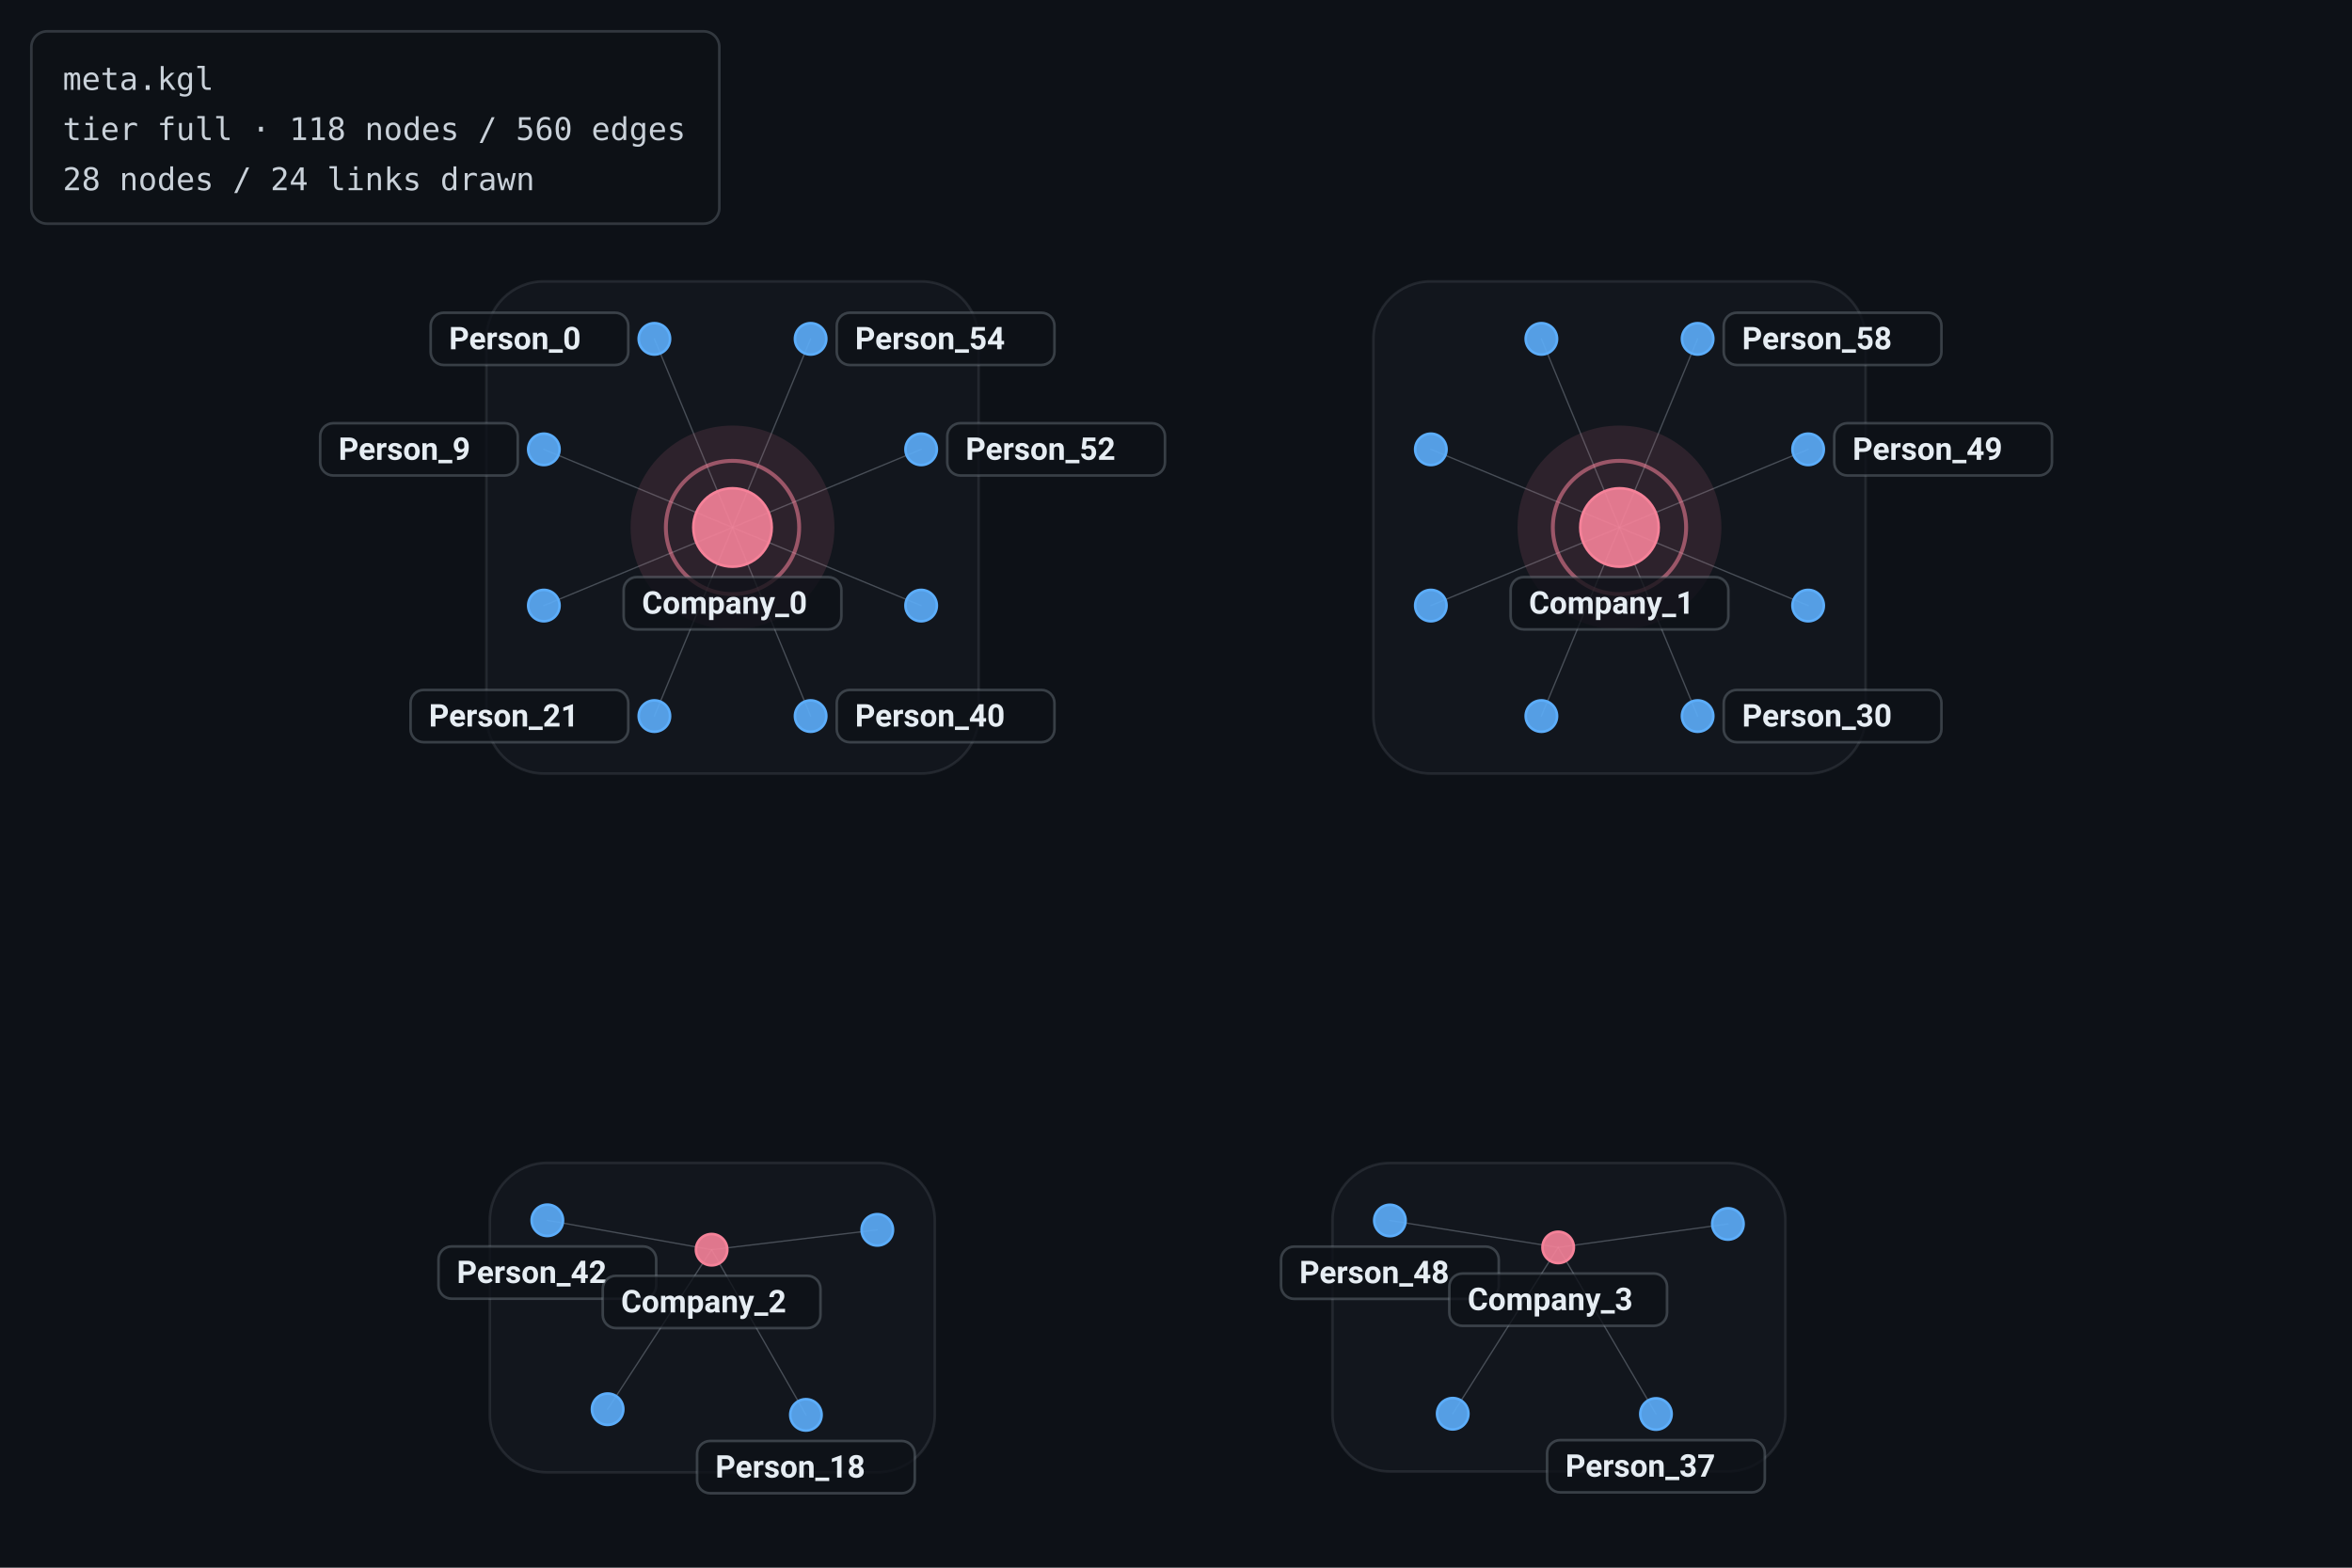
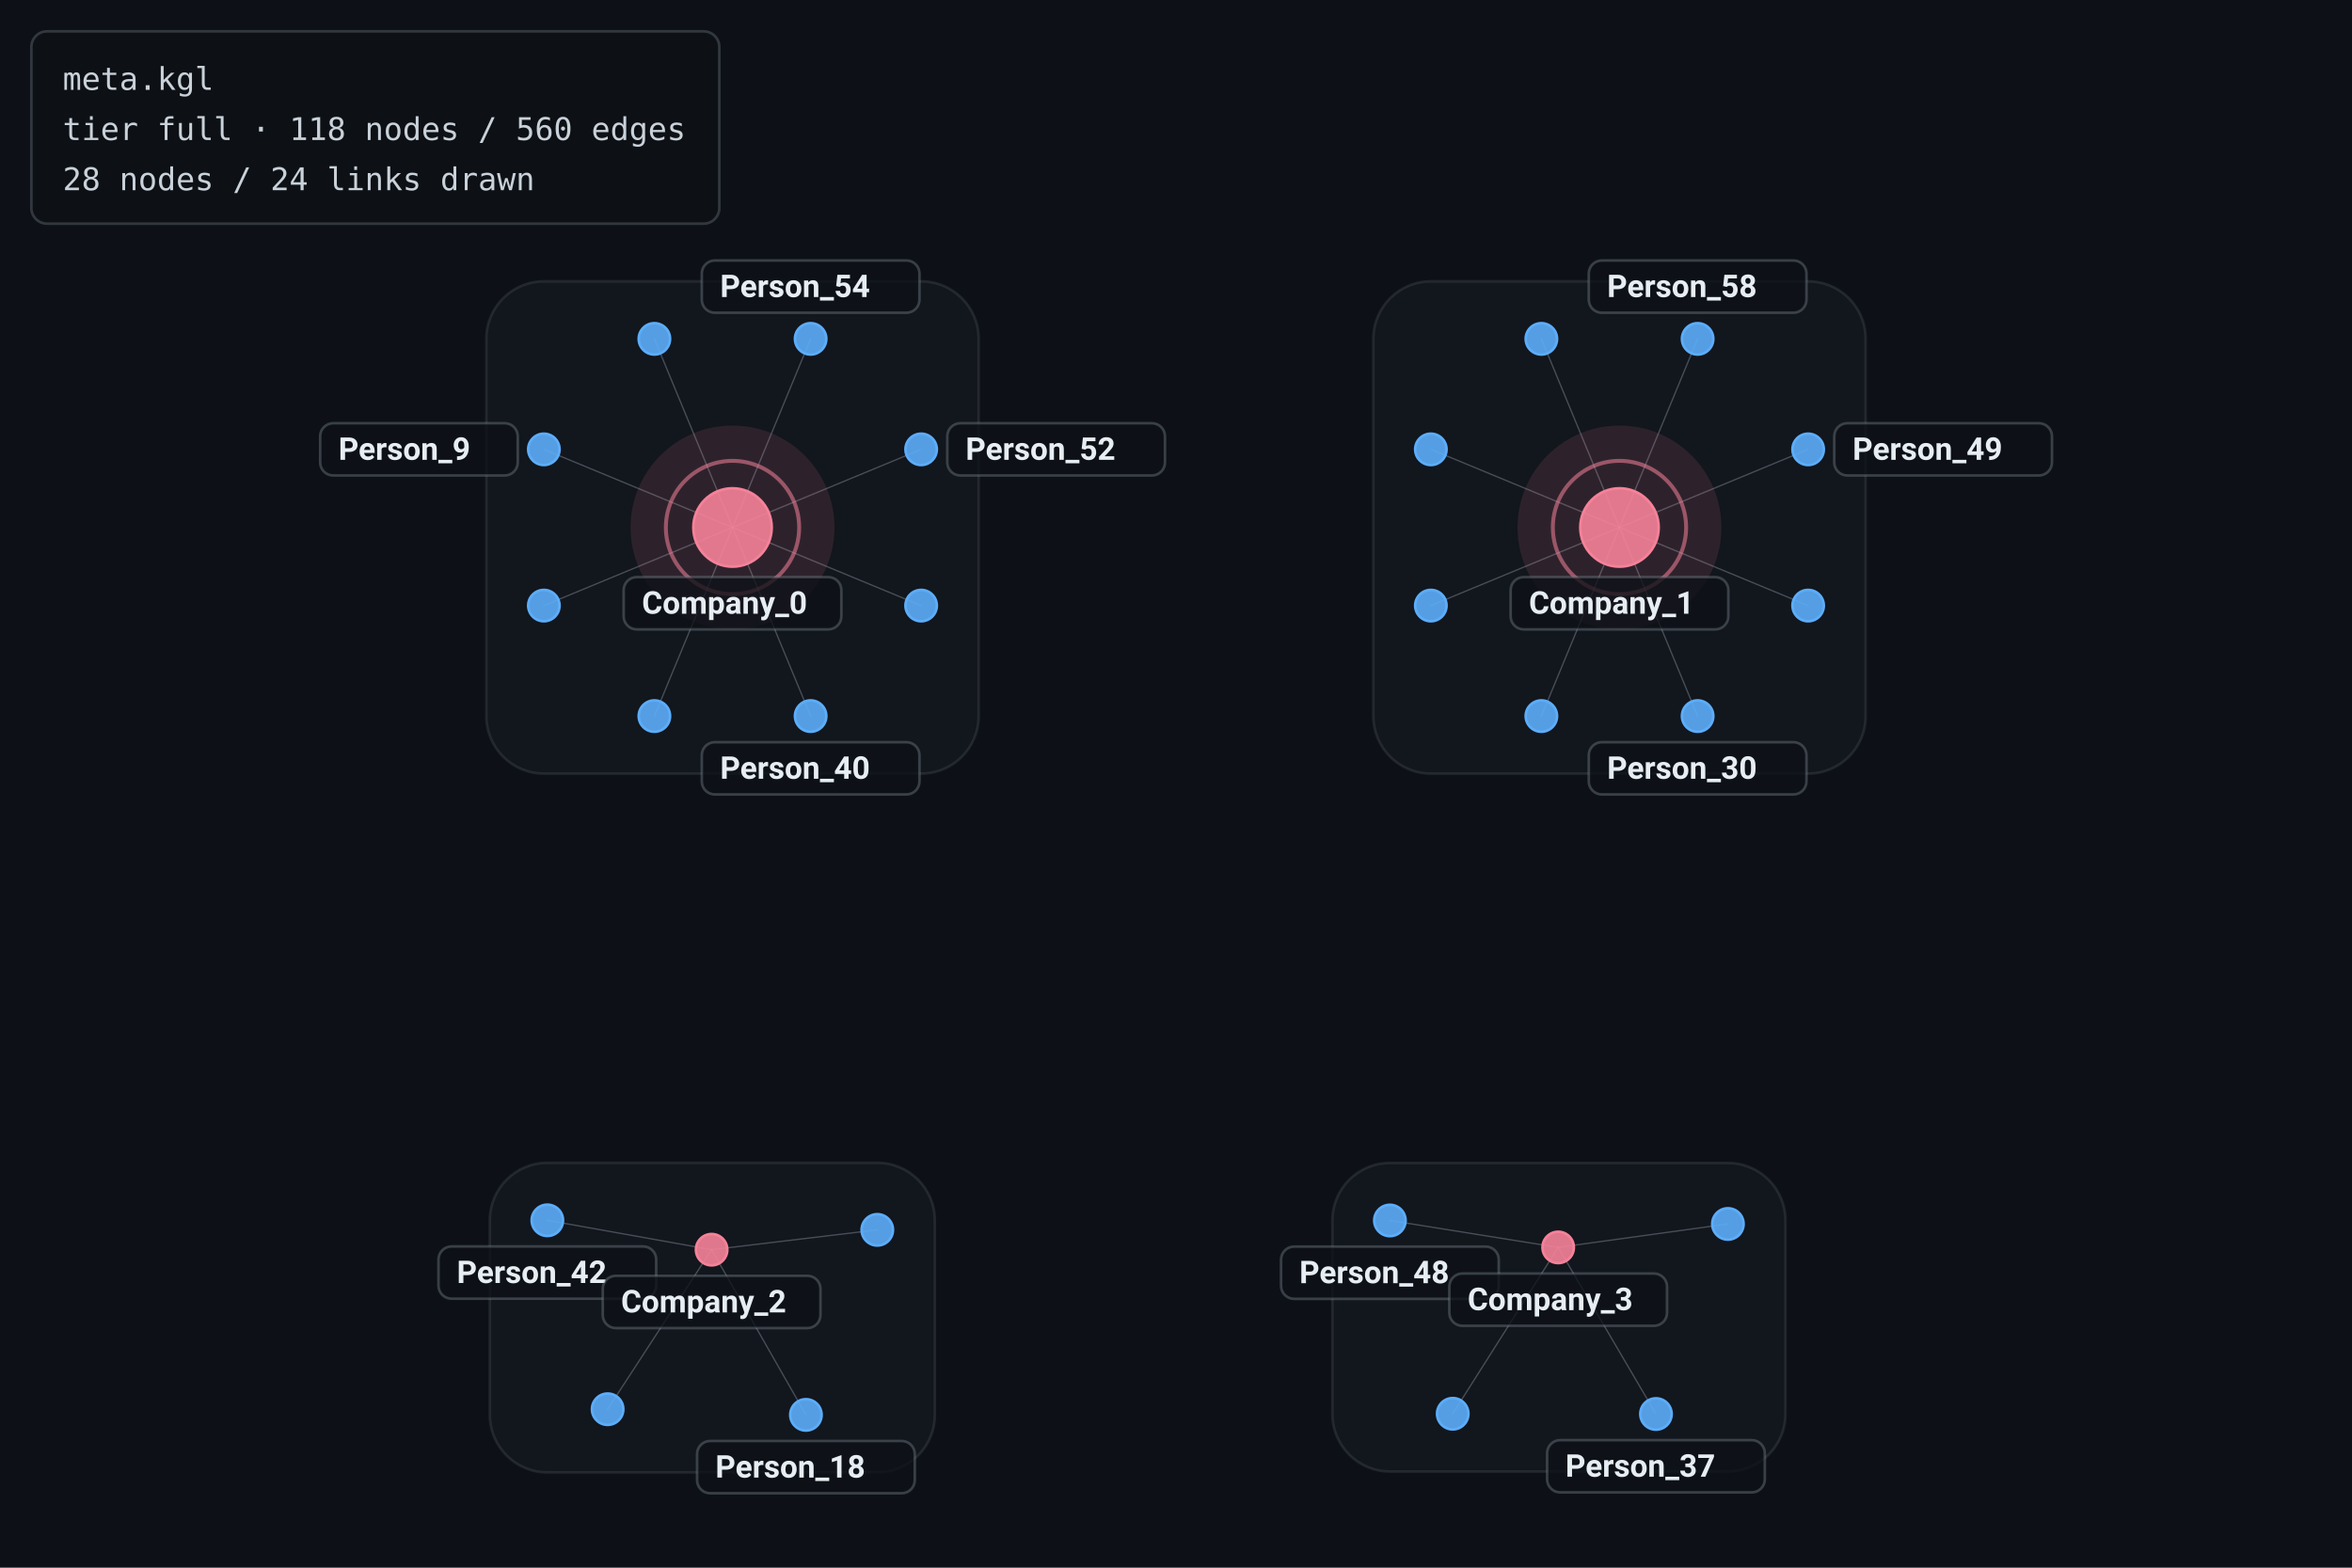
<svg xmlns="http://www.w3.org/2000/svg" width="900" height="600" viewBox="0 0 900 600" font-family="ui-sans-serif, system-ui, -apple-system, 'Segoe UI', Roboto, 'Helvetica Neue', Arial, sans-serif">
  <rect width="900" height="600" fill="#0d1117" />
  <rect x="186.11" y="107.69" width="188.37" height="188.37" rx="22" fill="#8b949e" fill-opacity="0.045" stroke="#8b949e" stroke-opacity="0.16" stroke-width="1" />
  <rect x="525.52" y="107.69" width="188.37" height="188.37" rx="22" fill="#8b949e" fill-opacity="0.045" stroke="#8b949e" stroke-opacity="0.16" stroke-width="1" />
  <rect x="187.44" y="445.05" width="170.27" height="118.47" rx="22" fill="#8b949e" fill-opacity="0.045" stroke="#8b949e" stroke-opacity="0.16" stroke-width="1" />
  <rect x="509.85" y="445.11" width="173.35" height="118.07" rx="22" fill="#8b949e" fill-opacity="0.045" stroke="#8b949e" stroke-opacity="0.16" stroke-width="1" />
  <g stroke="#8b949e" stroke-opacity="0.45" stroke-linecap="round">
    <line x1="310.19" y1="129.69" x2="280.3" y2="201.88" stroke-width="0.5" />
    <line x1="352.48" y1="171.98" x2="280.3" y2="201.88" stroke-width="0.5" />
    <line x1="352.48" y1="231.77" x2="280.3" y2="201.88" stroke-width="0.5" />
    <line x1="310.19" y1="274.06" x2="280.3" y2="201.88" stroke-width="0.5" />
    <line x1="250.4" y1="274.06" x2="280.3" y2="201.88" stroke-width="0.5" />
    <line x1="208.11" y1="231.77" x2="280.3" y2="201.88" stroke-width="0.5" />
    <line x1="208.11" y1="171.98" x2="280.3" y2="201.88" stroke-width="0.5" />
    <line x1="250.4" y1="129.69" x2="280.3" y2="201.88" stroke-width="0.5" />
    <line x1="649.6" y1="129.69" x2="619.7" y2="201.88" stroke-width="0.5" />
    <line x1="691.89" y1="171.98" x2="619.7" y2="201.88" stroke-width="0.5" />
    <line x1="691.89" y1="231.77" x2="619.7" y2="201.88" stroke-width="0.5" />
    <line x1="649.6" y1="274.06" x2="619.7" y2="201.88" stroke-width="0.5" />
    <line x1="589.81" y1="274.06" x2="619.7" y2="201.88" stroke-width="0.5" />
    <line x1="547.52" y1="231.77" x2="619.7" y2="201.88" stroke-width="0.5" />
    <line x1="547.52" y1="171.98" x2="619.7" y2="201.88" stroke-width="0.5" />
    <line x1="589.81" y1="129.69" x2="619.7" y2="201.88" stroke-width="0.5" />
    <line x1="209.44" y1="467.05" x2="272.3" y2="478.29" stroke-width="0.5" />
    <line x1="335.7" y1="470.7" x2="272.3" y2="478.29" stroke-width="0.5" />
    <line x1="308.39" y1="541.51" x2="272.3" y2="478.29" stroke-width="0.5" />
    <line x1="232.51" y1="539.35" x2="272.3" y2="478.29" stroke-width="0.5" />
    <line x1="531.85" y1="467.11" x2="596.24" y2="477.42" stroke-width="0.5" />
    <line x1="661.19" y1="468.44" x2="596.24" y2="477.42" stroke-width="0.5" />
    <line x1="633.66" y1="541.18" x2="596.24" y2="477.42" stroke-width="0.5" />
    <line x1="555.89" y1="541.08" x2="596.24" y2="477.42" stroke-width="0.5" />
  </g>
  <g>
    <circle cx="280.3" cy="201.88" r="39" fill="#f58299" fill-opacity="0.12" />
    <circle cx="280.3" cy="201.88" r="25.5" fill="none" stroke="#f58299" stroke-opacity="0.55" stroke-width="1.5" />
    <circle cx="280.3" cy="201.88" r="15" fill="#f58299" fill-opacity="0.9" stroke="#f58299" stroke-opacity="1" stroke-width="1" />
    <circle cx="619.7" cy="201.88" r="39" fill="#f58299" fill-opacity="0.12" />
    <circle cx="619.7" cy="201.88" r="25.5" fill="none" stroke="#f58299" stroke-opacity="0.55" stroke-width="1.5" />
    <circle cx="619.7" cy="201.88" r="15" fill="#f58299" fill-opacity="0.9" stroke="#f58299" stroke-opacity="1" stroke-width="1" />
    <circle cx="310.19" cy="129.69" r="6" fill="#5cadfa" fill-opacity="0.9" stroke="#5cadfa" stroke-opacity="1" stroke-width="1" />
    <circle cx="352.48" cy="171.98" r="6" fill="#5cadfa" fill-opacity="0.9" stroke="#5cadfa" stroke-opacity="1" stroke-width="1" />
    <circle cx="352.48" cy="231.77" r="6" fill="#5cadfa" fill-opacity="0.9" stroke="#5cadfa" stroke-opacity="1" stroke-width="1" />
    <circle cx="310.19" cy="274.06" r="6" fill="#5cadfa" fill-opacity="0.9" stroke="#5cadfa" stroke-opacity="1" stroke-width="1" />
    <circle cx="250.4" cy="274.06" r="6" fill="#5cadfa" fill-opacity="0.9" stroke="#5cadfa" stroke-opacity="1" stroke-width="1" />
    <circle cx="208.11" cy="231.77" r="6" fill="#5cadfa" fill-opacity="0.9" stroke="#5cadfa" stroke-opacity="1" stroke-width="1" />
    <circle cx="208.11" cy="171.98" r="6" fill="#5cadfa" fill-opacity="0.9" stroke="#5cadfa" stroke-opacity="1" stroke-width="1" />
    <circle cx="250.4" cy="129.69" r="6" fill="#5cadfa" fill-opacity="0.9" stroke="#5cadfa" stroke-opacity="1" stroke-width="1" />
    <circle cx="649.6" cy="129.69" r="6" fill="#5cadfa" fill-opacity="0.9" stroke="#5cadfa" stroke-opacity="1" stroke-width="1" />
    <circle cx="691.89" cy="171.98" r="6" fill="#5cadfa" fill-opacity="0.9" stroke="#5cadfa" stroke-opacity="1" stroke-width="1" />
    <circle cx="691.89" cy="231.77" r="6" fill="#5cadfa" fill-opacity="0.9" stroke="#5cadfa" stroke-opacity="1" stroke-width="1" />
    <circle cx="649.6" cy="274.06" r="6" fill="#5cadfa" fill-opacity="0.9" stroke="#5cadfa" stroke-opacity="1" stroke-width="1" />
    <circle cx="589.81" cy="274.06" r="6" fill="#5cadfa" fill-opacity="0.9" stroke="#5cadfa" stroke-opacity="1" stroke-width="1" />
    <circle cx="547.52" cy="231.77" r="6" fill="#5cadfa" fill-opacity="0.9" stroke="#5cadfa" stroke-opacity="1" stroke-width="1" />
    <circle cx="547.52" cy="171.98" r="6" fill="#5cadfa" fill-opacity="0.9" stroke="#5cadfa" stroke-opacity="1" stroke-width="1" />
    <circle cx="589.81" cy="129.69" r="6" fill="#5cadfa" fill-opacity="0.9" stroke="#5cadfa" stroke-opacity="1" stroke-width="1" />
    <circle cx="209.44" cy="467.05" r="6" fill="#5cadfa" fill-opacity="0.9" stroke="#5cadfa" stroke-opacity="1" stroke-width="1" />
    <circle cx="272.3" cy="478.29" r="6" fill="#f58299" fill-opacity="0.9" stroke="#f58299" stroke-opacity="1" stroke-width="1" />
    <circle cx="335.7" cy="470.7" r="6" fill="#5cadfa" fill-opacity="0.9" stroke="#5cadfa" stroke-opacity="1" stroke-width="1" />
    <circle cx="308.39" cy="541.51" r="6" fill="#5cadfa" fill-opacity="0.9" stroke="#5cadfa" stroke-opacity="1" stroke-width="1" />
    <circle cx="232.51" cy="539.35" r="6" fill="#5cadfa" fill-opacity="0.9" stroke="#5cadfa" stroke-opacity="1" stroke-width="1" />
    <circle cx="531.85" cy="467.11" r="6" fill="#5cadfa" fill-opacity="0.9" stroke="#5cadfa" stroke-opacity="1" stroke-width="1" />
    <circle cx="596.24" cy="477.42" r="6" fill="#f58299" fill-opacity="0.9" stroke="#f58299" stroke-opacity="1" stroke-width="1" />
    <circle cx="661.19" cy="468.44" r="6" fill="#5cadfa" fill-opacity="0.9" stroke="#5cadfa" stroke-opacity="1" stroke-width="1" />
    <circle cx="633.66" cy="541.18" r="6" fill="#5cadfa" fill-opacity="0.9" stroke="#5cadfa" stroke-opacity="1" stroke-width="1" />
    <circle cx="555.89" cy="541.08" r="6" fill="#5cadfa" fill-opacity="0.9" stroke="#5cadfa" stroke-opacity="1" stroke-width="1" />
  </g>
  <g font-size="12">
-     <rect x="320.19" y="119.69" width="83.3" height="20" rx="5" fill="#0d1117" fill-opacity="0.78" stroke="#8b949e" stroke-opacity="0.35" />
-     <text x="327.19" y="133.69" fill="#e6edf3" font-weight="600">Person_54</text>
+     <rect x="268.54" y="99.69" width="83.3" height="20" rx="5" fill="#0d1117" fill-opacity="0.78" stroke="#8b949e" stroke-opacity="0.35" />
+     <text x="275.54" y="113.69" fill="#e6edf3" font-weight="600">Person_54</text>
    <rect x="238.65" y="220.88" width="83.3" height="20" rx="5" fill="#0d1117" fill-opacity="0.78" stroke="#8b949e" stroke-opacity="0.35" />
    <text x="245.65" y="234.88" fill="#e6edf3" font-weight="600">Company_0</text>
    <rect x="362.48" y="161.98" width="83.3" height="20" rx="5" fill="#0d1117" fill-opacity="0.78" stroke="#8b949e" stroke-opacity="0.35" />
    <text x="369.48" y="175.98" fill="#e6edf3" font-weight="600">Person_52</text>
-     <rect x="320.19" y="264.06" width="83.3" height="20" rx="5" fill="#0d1117" fill-opacity="0.78" stroke="#8b949e" stroke-opacity="0.35" />
-     <text x="327.19" y="278.06" fill="#e6edf3" font-weight="600">Person_40</text>
-     <rect x="157.1" y="264.06" width="83.3" height="20" rx="5" fill="#0d1117" fill-opacity="0.78" stroke="#8b949e" stroke-opacity="0.35" />
-     <text x="164.1" y="278.06" fill="#e6edf3" font-weight="600">Person_21</text>
+     <rect x="268.54" y="284.06" width="83.3" height="20" rx="5" fill="#0d1117" fill-opacity="0.78" stroke="#8b949e" stroke-opacity="0.35" />
+     <text x="275.54" y="298.06" fill="#e6edf3" font-weight="600">Person_40</text>
    <rect x="122.51" y="161.98" width="75.6" height="20" rx="5" fill="#0d1117" fill-opacity="0.78" stroke="#8b949e" stroke-opacity="0.35" />
    <text x="129.51" y="175.98" fill="#e6edf3" font-weight="600">Person_9</text>
-     <rect x="164.8" y="119.69" width="75.6" height="20" rx="5" fill="#0d1117" fill-opacity="0.78" stroke="#8b949e" stroke-opacity="0.35" />
-     <text x="171.8" y="133.69" fill="#e6edf3" font-weight="600">Person_0</text>
-     <rect x="659.6" y="119.69" width="83.3" height="20" rx="5" fill="#0d1117" fill-opacity="0.78" stroke="#8b949e" stroke-opacity="0.35" />
-     <text x="666.6" y="133.69" fill="#e6edf3" font-weight="600">Person_58</text>
+     <rect x="607.95" y="99.69" width="83.3" height="20" rx="5" fill="#0d1117" fill-opacity="0.78" stroke="#8b949e" stroke-opacity="0.35" />
+     <text x="614.95" y="113.69" fill="#e6edf3" font-weight="600">Person_58</text>
    <rect x="578.05" y="220.88" width="83.3" height="20" rx="5" fill="#0d1117" fill-opacity="0.78" stroke="#8b949e" stroke-opacity="0.35" />
    <text x="585.05" y="234.88" fill="#e6edf3" font-weight="600">Company_1</text>
    <rect x="701.89" y="161.98" width="83.3" height="20" rx="5" fill="#0d1117" fill-opacity="0.78" stroke="#8b949e" stroke-opacity="0.35" />
    <text x="708.89" y="175.98" fill="#e6edf3" font-weight="600">Person_49</text>
-     <rect x="659.6" y="264.06" width="83.3" height="20" rx="5" fill="#0d1117" fill-opacity="0.78" stroke="#8b949e" stroke-opacity="0.35" />
-     <text x="666.6" y="278.06" fill="#e6edf3" font-weight="600">Person_30</text>
+     <rect x="607.95" y="284.06" width="83.3" height="20" rx="5" fill="#0d1117" fill-opacity="0.78" stroke="#8b949e" stroke-opacity="0.35" />
+     <text x="614.95" y="298.06" fill="#e6edf3" font-weight="600">Person_30</text>
    <rect x="167.79" y="477.05" width="83.3" height="20" rx="5" fill="#0d1117" fill-opacity="0.78" stroke="#8b949e" stroke-opacity="0.35" />
    <text x="174.79" y="491.05" fill="#e6edf3" font-weight="600">Person_42</text>
    <rect x="230.65" y="488.29" width="83.3" height="20" rx="5" fill="#0d1117" fill-opacity="0.78" stroke="#8b949e" stroke-opacity="0.35" />
    <text x="237.65" y="502.29" fill="#e6edf3" font-weight="600">Company_2</text>
    <rect x="266.74" y="551.51" width="83.3" height="20" rx="5" fill="#0d1117" fill-opacity="0.78" stroke="#8b949e" stroke-opacity="0.35" />
    <text x="273.74" y="565.51" fill="#e6edf3" font-weight="600">Person_18</text>
    <rect x="490.2" y="477.11" width="83.3" height="20" rx="5" fill="#0d1117" fill-opacity="0.78" stroke="#8b949e" stroke-opacity="0.35" />
    <text x="497.2" y="491.11" fill="#e6edf3" font-weight="600">Person_48</text>
    <rect x="554.59" y="487.42" width="83.3" height="20" rx="5" fill="#0d1117" fill-opacity="0.78" stroke="#8b949e" stroke-opacity="0.35" />
    <text x="561.59" y="501.42" fill="#e6edf3" font-weight="600">Company_3</text>
    <rect x="592.01" y="551.18" width="83.3" height="20" rx="5" fill="#0d1117" fill-opacity="0.78" stroke="#8b949e" stroke-opacity="0.35" />
    <text x="599.01" y="565.18" fill="#e6edf3" font-weight="600">Person_37</text>
  </g>
  <rect x="12" y="12" width="263.25" height="73.6" rx="6" fill="#0d1117" fill-opacity="0.85" stroke="#8b949e" stroke-opacity="0.30" />
  <g font-family="ui-monospace, SFMono-Regular, 'SF Mono', Menlo, Consolas, monospace" font-size="12">
    <text x="24" y="34.4" fill="#c9d1d9">meta.kgl</text>
    <text x="24" y="53.6" fill="#c9d1d9">tier full · 118 nodes / 560 edges</text>
    <text x="24" y="72.8" fill="#c9d1d9">28 nodes / 24 links drawn</text>
  </g>
</svg>
